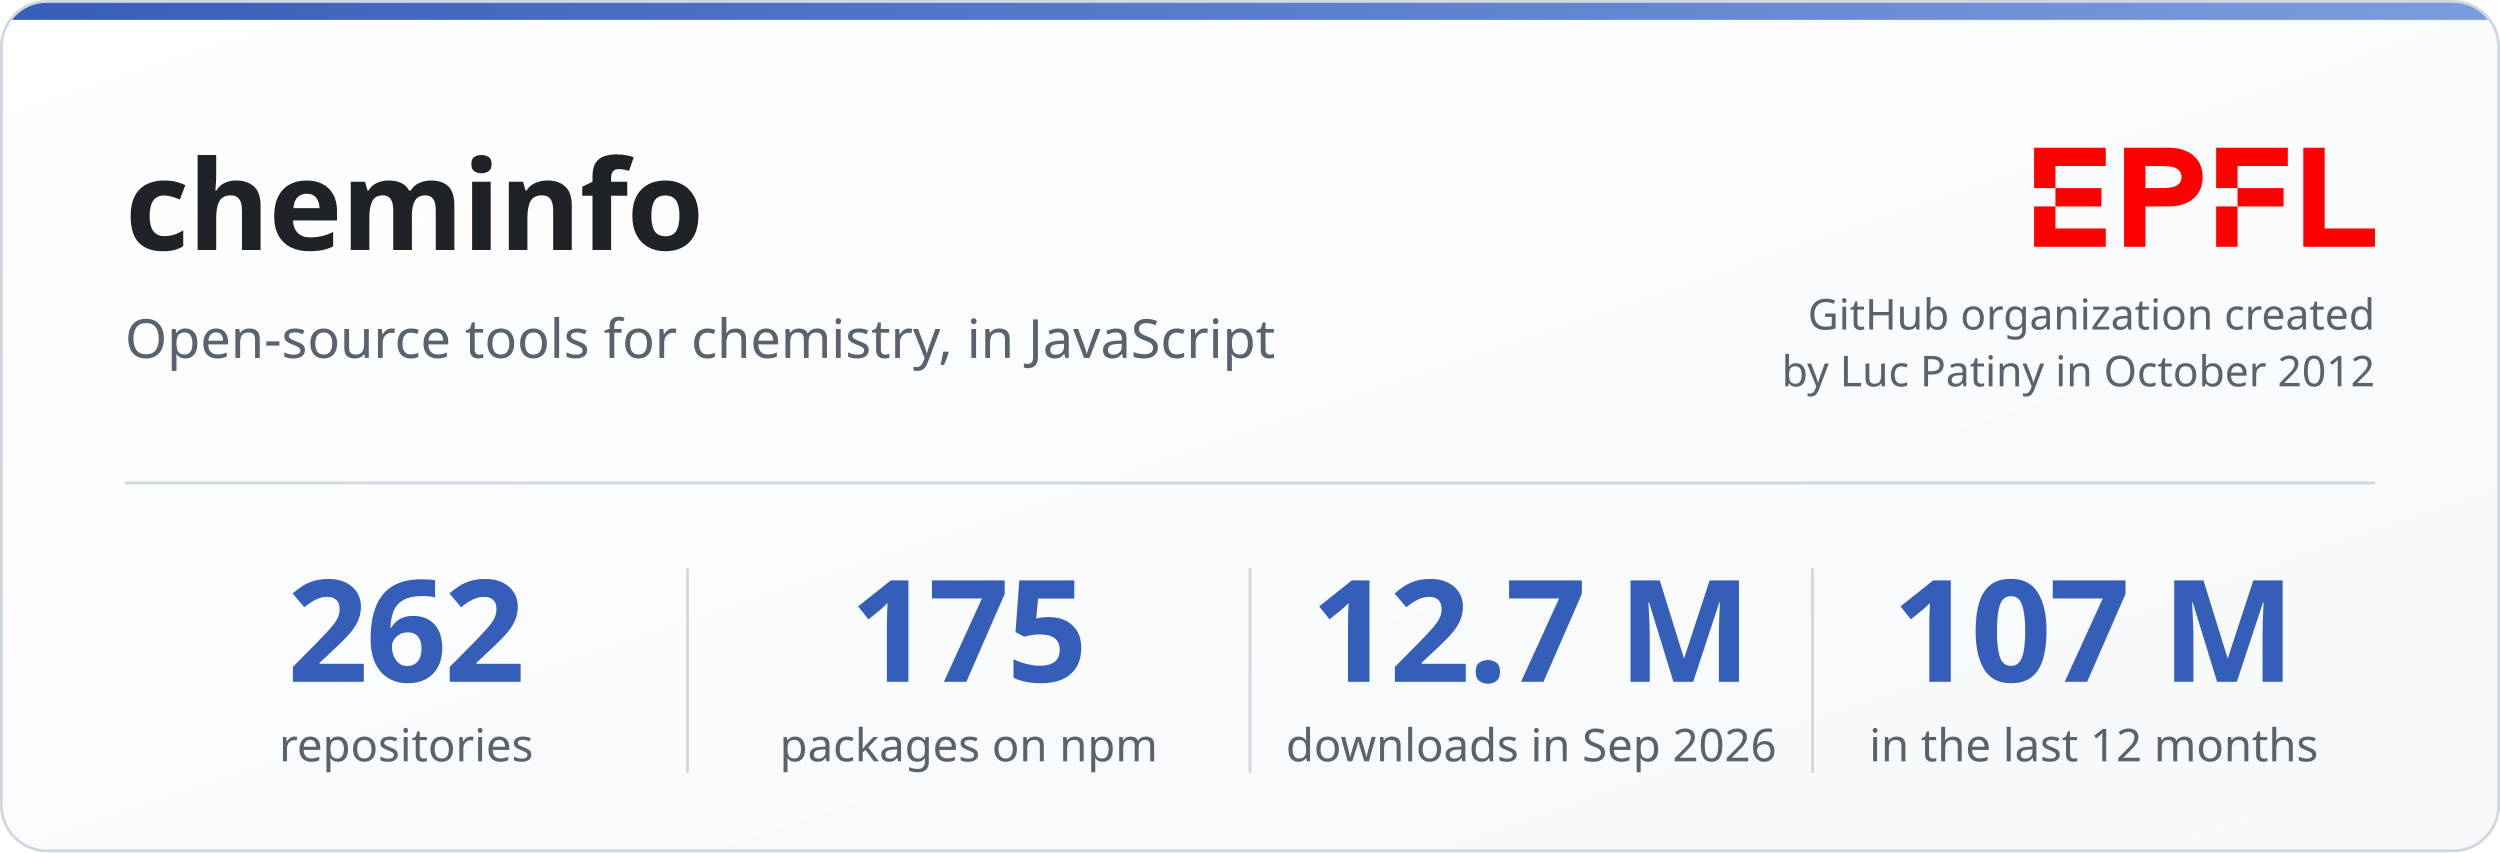
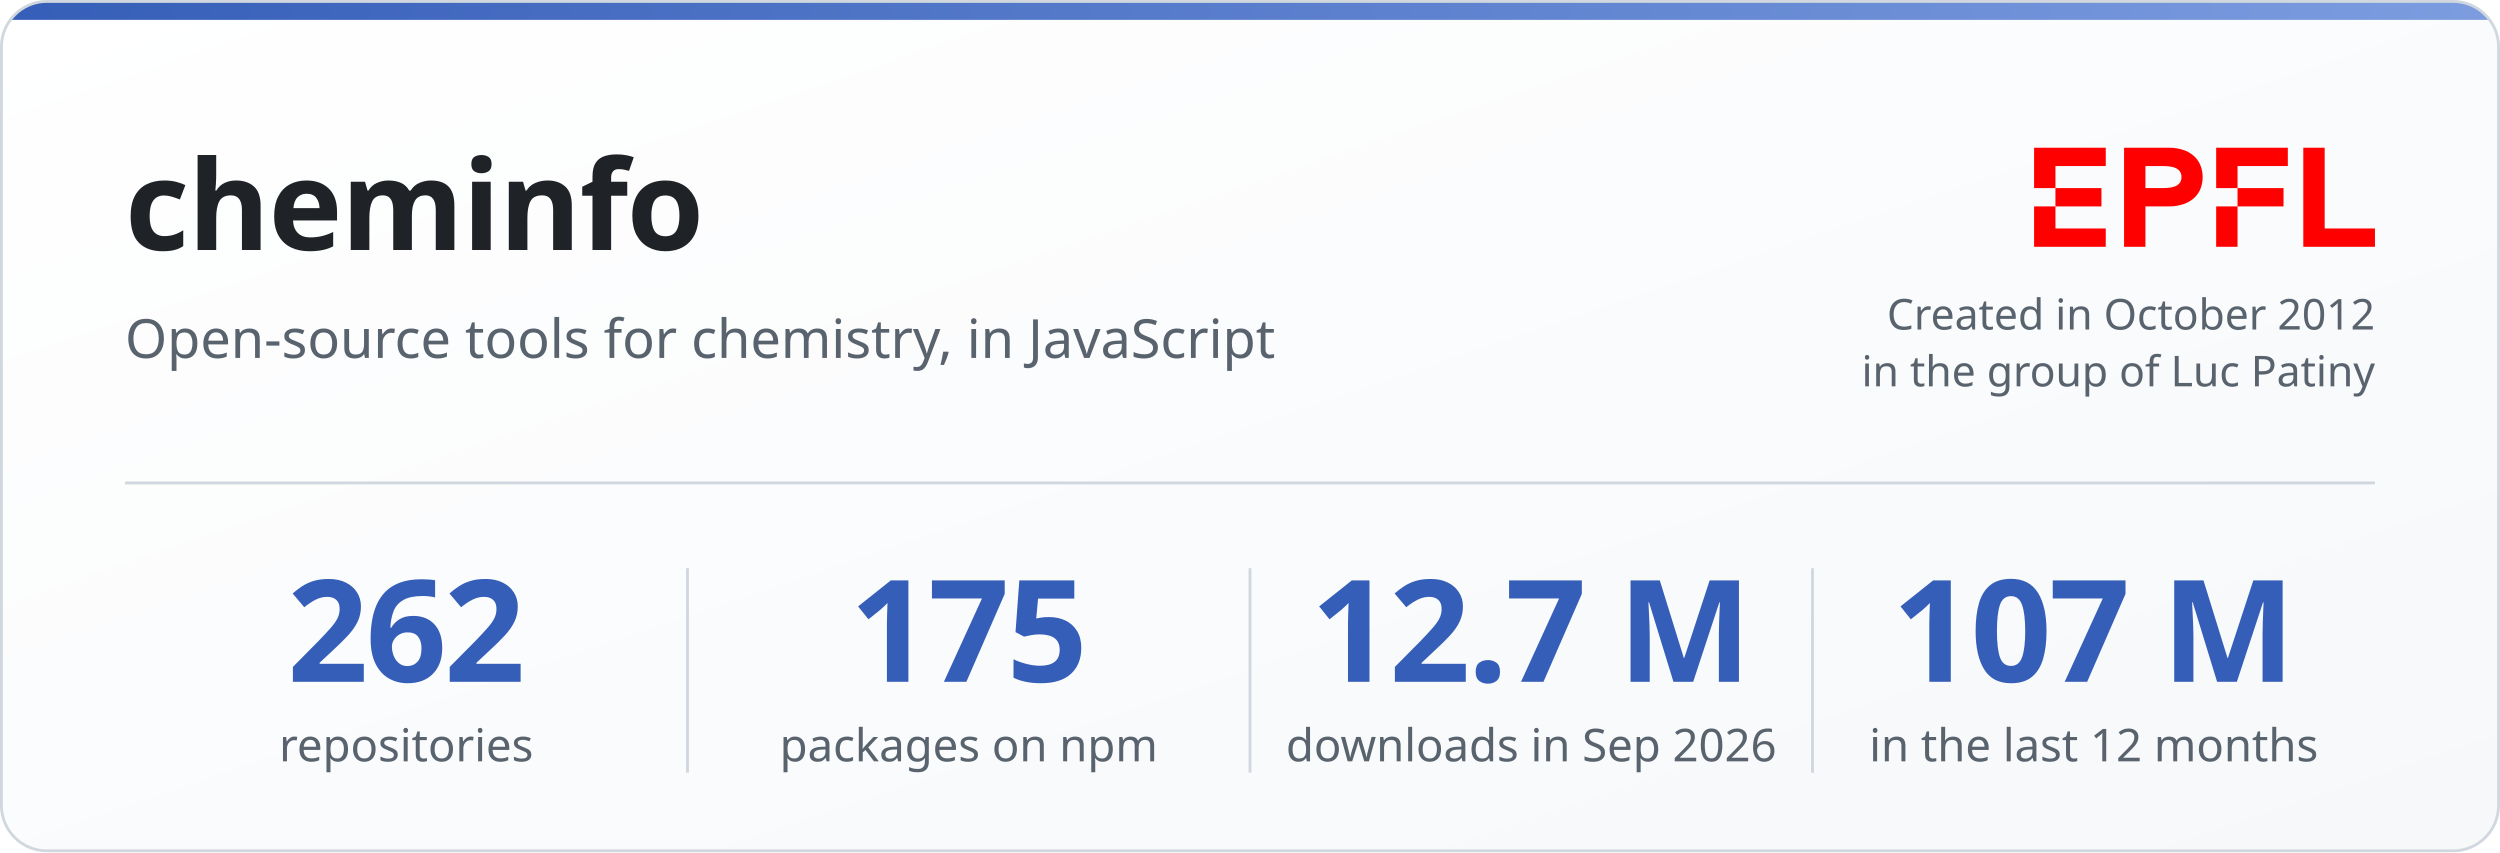
- <svg xmlns="http://www.w3.org/2000/svg" width="880" height="300" viewBox="0 0 880 300" role="img" aria-label="cheminfo: 262 repositories, 175 packages on npm, 12.7 M downloads in Sep 2026, 107 M in the last 12 months. GitHub organization created at EPFL by Luc Patiny in October 2012.">
+ <svg xmlns="http://www.w3.org/2000/svg" width="880" height="300" viewBox="0 0 880 300" role="img" aria-label="cheminfo: 262 repositories, 175 packages on npm, 12.7 M downloads in Sep 2026, 107 M in the last 12 months. GitHub organization created in October 2012 in the group of Luc Patiny at EPFL.">
  <style>
    text { font-family: -apple-system, BlinkMacSystemFont, 'Segoe UI', 'Noto Sans', Helvetica, Arial, sans-serif; }
    .title { font-size: 44px; font-weight: 700; letter-spacing: -0.5px; }
    .tagline { font-size: 19px; }
    .credit { font-size: 15px; }
    .number { font-size: 50px; font-weight: 700; letter-spacing: -1px; }
    .label { font-size: 16px; }
  </style>
  <defs>
    <linearGradient id="background" x1="0" y1="0" x2="1" y2="1">
      <stop offset="0" stop-color="#ffffff" />
      <stop offset="1" stop-color="#f6f8fa" />
    </linearGradient>
    <linearGradient id="bar" x1="0" y1="0" x2="1" y2="0">
      <stop offset="0" stop-color="#355eb8" />
      <stop offset="1" stop-color="#7d9de0" />
    </linearGradient>
    <clipPath id="card">
      <rect x="0.5" y="0.5" width="879" height="299" rx="16" />
    </clipPath>
  </defs>
  <g clip-path="url(#card)">
    <rect width="880" height="300" fill="url(#background)" />
    <rect width="880" height="7" fill="url(#bar)" />
  </g>
  <rect x="0.5" y="0.5" width="879" height="299" rx="16" fill="none" stroke="#d0d7de" />
  <text x="44" y="88" class="title" fill="#1f2328">cheminfo</text>
  <text x="44" y="126" class="tagline" fill="#59636e">Open-source tools for chemistry, in JavaScript</text>
  <g transform="translate(716 52) scale(0.6578947)" fill="#ff0000">
    <polygon points="0 21.6 11.43 21.6 11.43 9.8 38.34 9.8 38.34 0 0 0 0 21.6" />
    <polygon points="0 53 38.34 53 38.34 43.2 11.43 43.2 11.43 31.4 0 31.4 0 53" />
    <rect x="11.43" y="21.6" width="24.61" height="9.8" />
    <path d="M86,4.87a16.12,16.12,0,0,0-5.68-3.53A23.76,23.76,0,0,0,71.82,0H48.14V53H59.57V31.4H71.82a23.76,23.76,0,0,0,8.46-1.34A16.12,16.12,0,0,0,86,26.53a13.43,13.43,0,0,0,3.19-5,17.38,17.38,0,0,0,0-11.62A13.52,13.52,0,0,0,86,4.87ZM78,18.73a5.7,5.7,0,0,1-2.26,1.8,11.33,11.33,0,0,1-3.27.85,32,32,0,0,1-3.86.22H59.57V9.8h9.05a32,32,0,0,1,3.86.22,11,11,0,0,1,3.27.86A5.59,5.59,0,0,1,78,12.67a5,5,0,0,1,.86,3A5,5,0,0,1,78,18.73Z" />
    <polygon points="155.47 43.2 155.47 0 144.04 0 144.04 53 182.38 53 182.38 43.2 155.47 43.2" />
    <polygon points="97.42 21.6 108.85 21.6 108.85 9.8 135.76 9.8 135.76 0 97.42 0 97.42 21.6" />
    <rect x="97.42" y="31.4" width="11.43" height="21.6" />
    <rect x="108.85" y="21.6" width="24.61" height="9.8" />
  </g>
-   <text x="836" y="116" text-anchor="end" class="credit" fill="#59636e">GitHub organization created</text>
-   <text x="836" y="136" text-anchor="end" class="credit" fill="#59636e">by Luc Patiny in October 2012</text>
+   <text x="836" y="116" text-anchor="end" class="credit" fill="#59636e">Created in October 2012</text>
+   <text x="836" y="136" text-anchor="end" class="credit" fill="#59636e">in the group of Luc Patiny</text>
  <line x1="44" y1="170" x2="836" y2="170" stroke="#d0d7de" />
  <text x="143" y="240" text-anchor="middle" class="number" fill="#355eb8">262</text>
  <text x="143" y="268" text-anchor="middle" class="label" fill="#59636e">repositories</text>
  <line x1="242" y1="200" x2="242" y2="272" stroke="#d0d7de" />
  <text x="341" y="240" text-anchor="middle" class="number" fill="#355eb8">175</text>
  <text x="341" y="268" text-anchor="middle" class="label" fill="#59636e">packages on npm</text>
  <line x1="440" y1="200" x2="440" y2="272" stroke="#d0d7de" />
  <text x="539" y="240" text-anchor="middle" class="number" fill="#355eb8">12.7 M</text>
  <text x="539" y="268" text-anchor="middle" class="label" fill="#59636e">downloads in Sep 2026</text>
  <line x1="638" y1="200" x2="638" y2="272" stroke="#d0d7de" />
  <text x="737" y="240" text-anchor="middle" class="number" fill="#355eb8">107 M</text>
  <text x="737" y="268" text-anchor="middle" class="label" fill="#59636e">in the last 12 months</text>
</svg>
